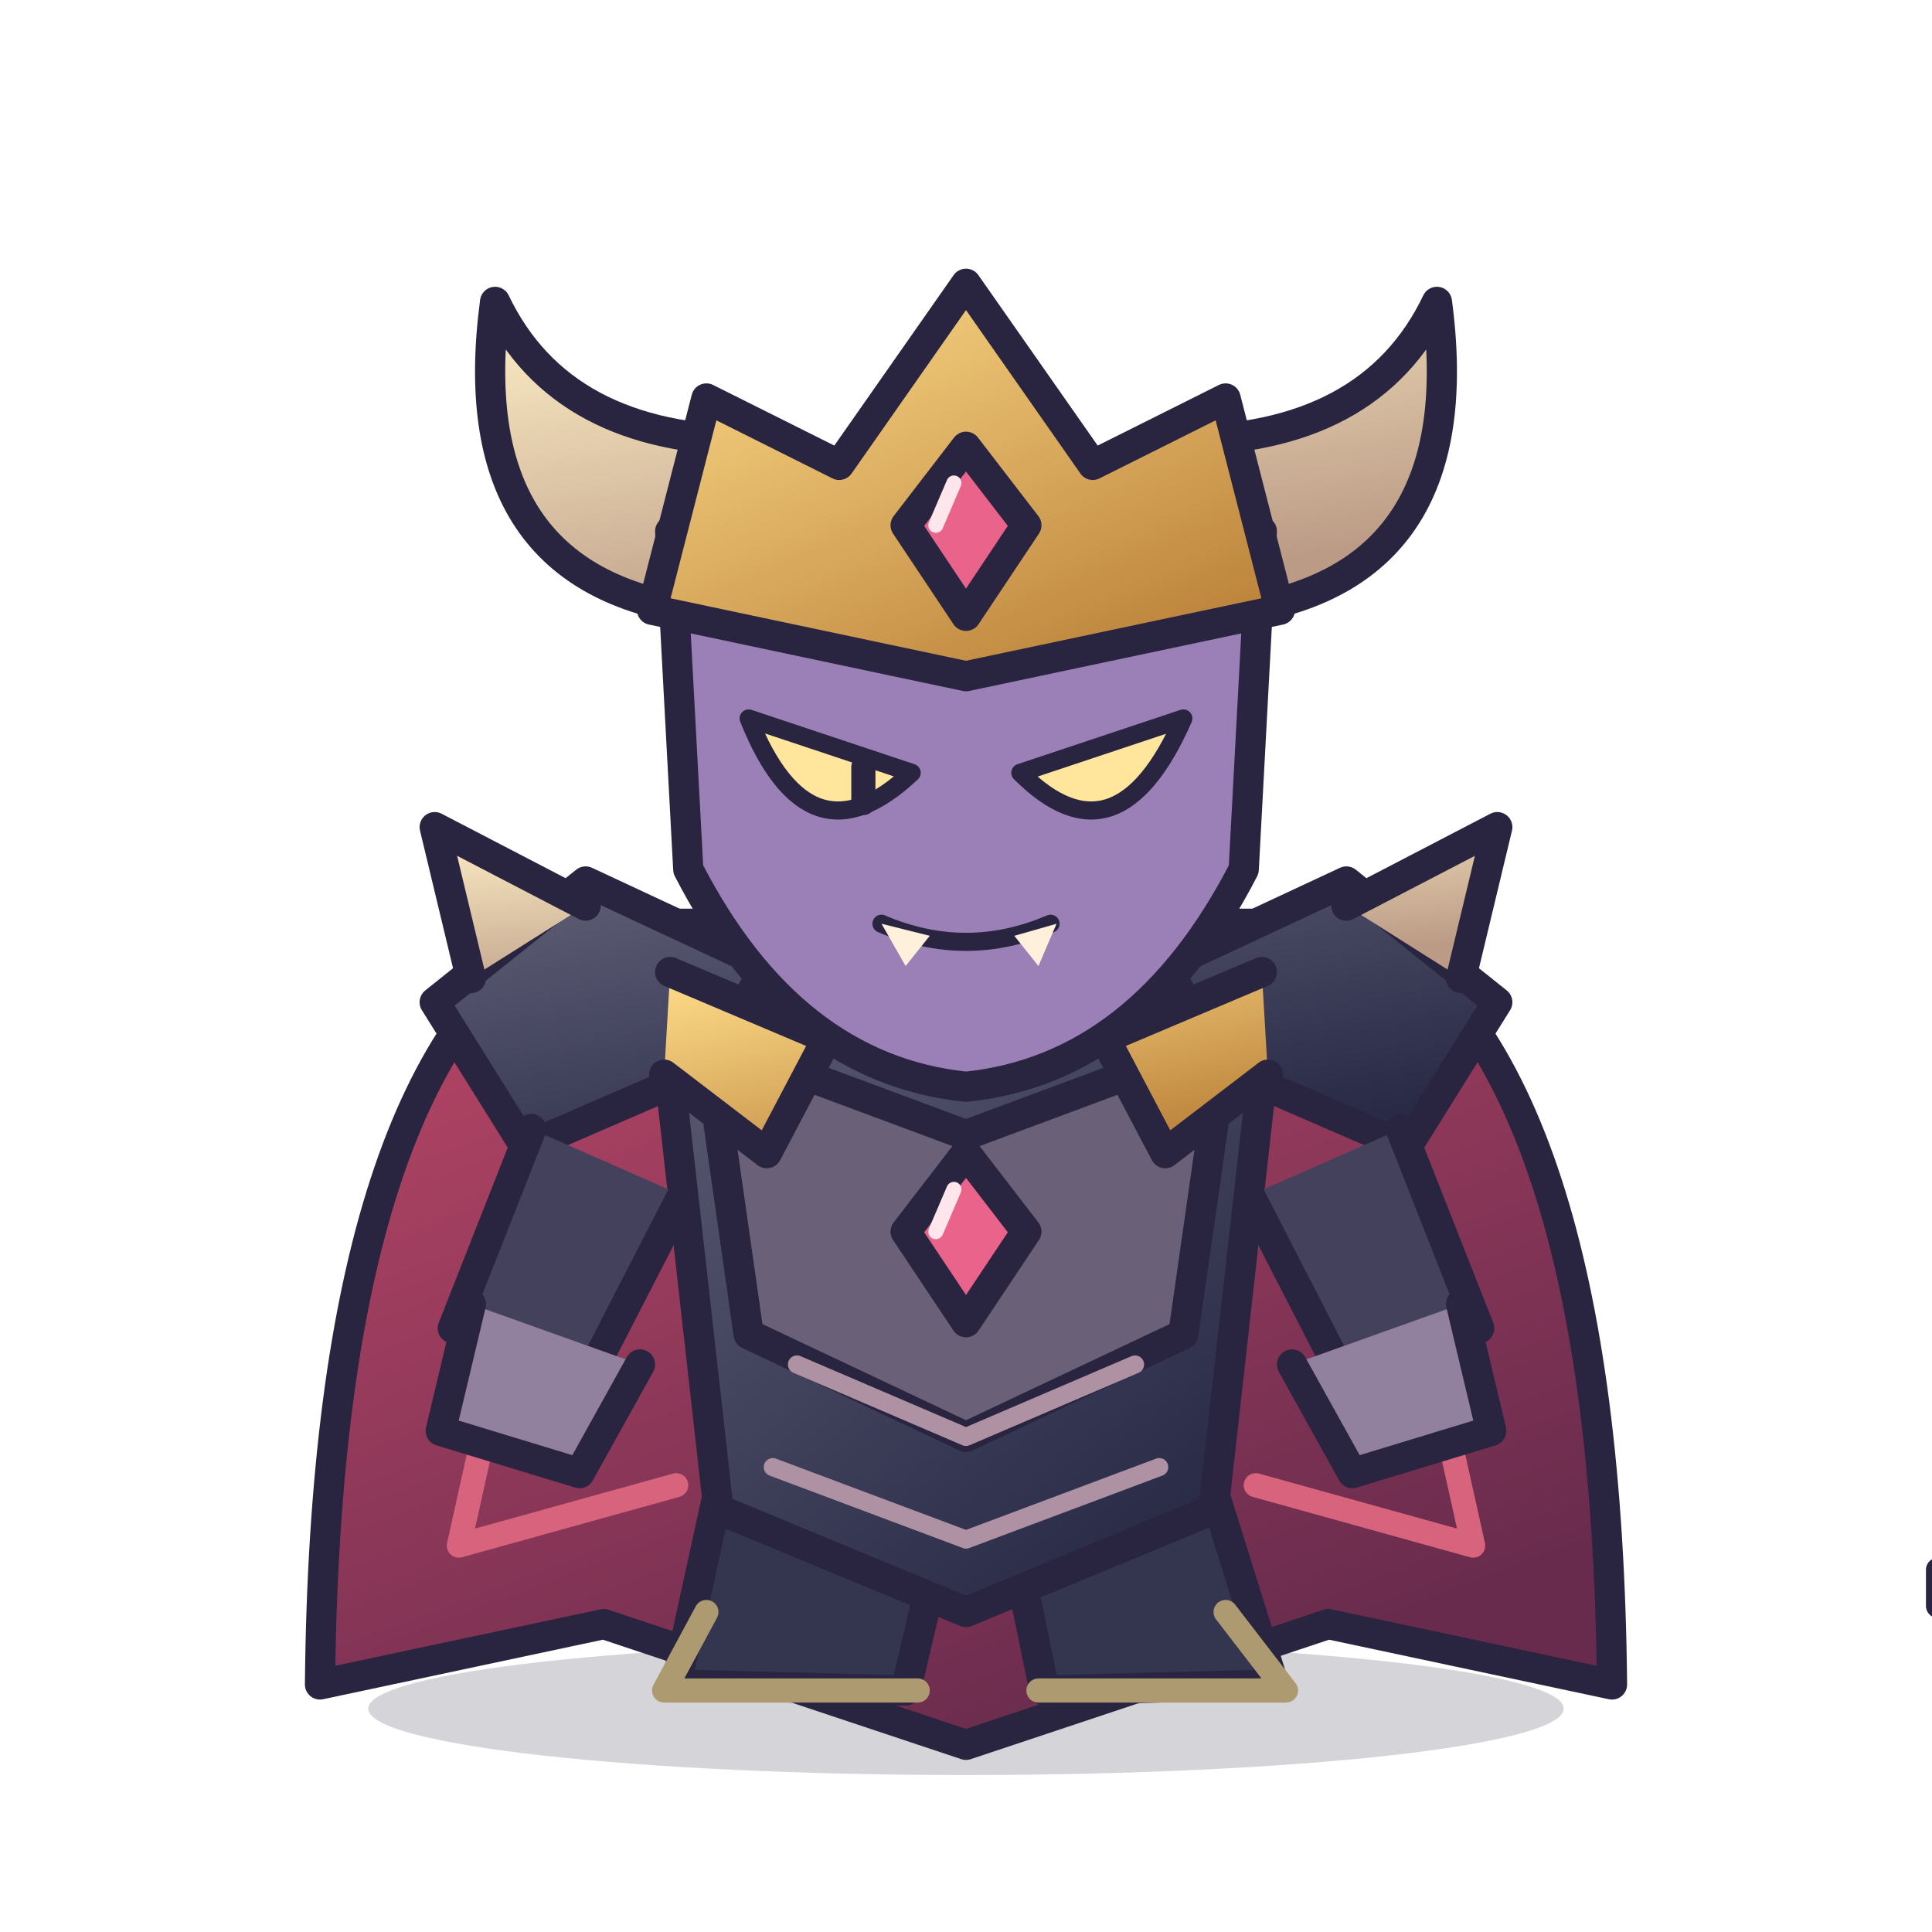
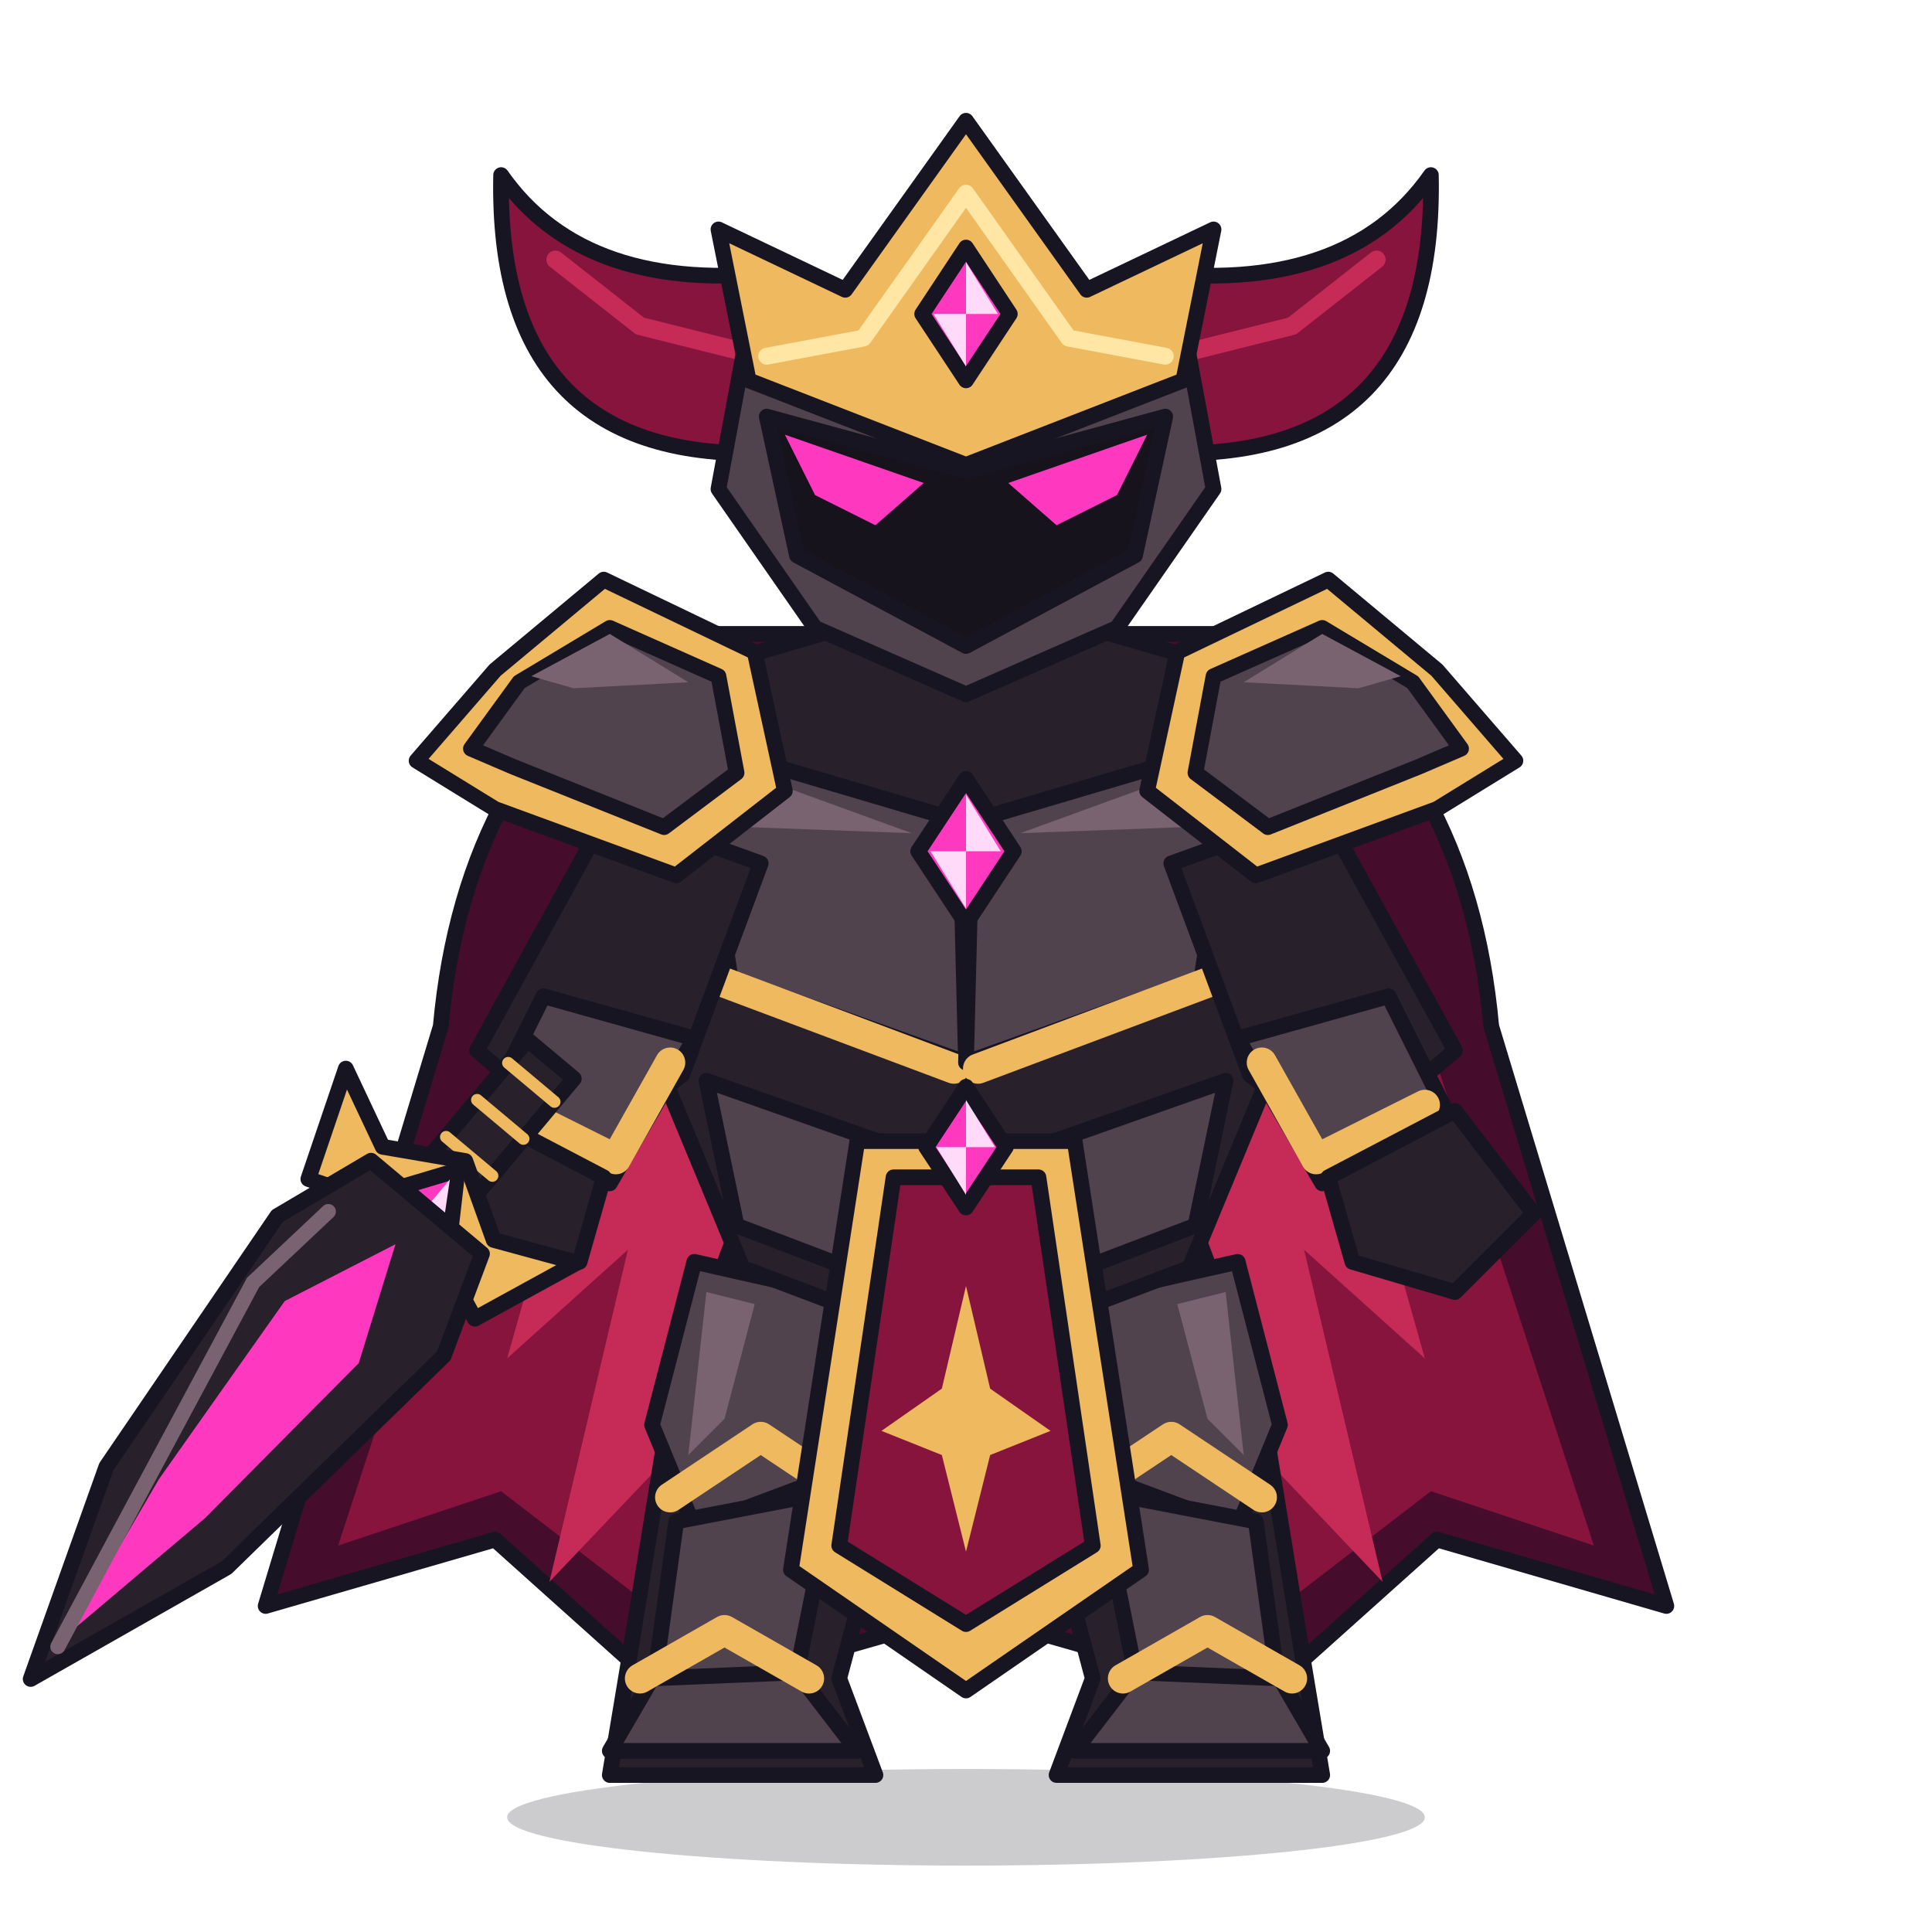
- <svg xmlns="http://www.w3.org/2000/svg" width="320" height="320" viewBox="0 0 320 320" role="img" aria-label="黒冠の魔王">
+ <svg xmlns="http://www.w3.org/2000/svg" width="320" height="320" viewBox="0 0 320 320" role="img" aria-label="魔王 第1形態">
  <defs>
-     <linearGradient id="armor" x2="0.7" y2="1">
-       <stop stop-color="#606078" />
-       <stop offset="1" stop-color="#292a46" />
-     </linearGradient>
-     <linearGradient id="purple" x2=".7" y2="1">
-       <stop stop-color="#a578da" />
-       <stop offset="1" stop-color="#554078" />
-     </linearGradient>
-     <linearGradient id="red" x2=".6" y2="1">
-       <stop stop-color="#bb4767" />
-       <stop offset="1" stop-color="#682b4d" />
-     </linearGradient>
-     <linearGradient id="gold" x2=".7" y2="1">
-       <stop stop-color="#ffde8b" />
-       <stop offset="1" stop-color="#bd843c" />
-     </linearGradient>
-     <radialGradient id="orb">
-       <stop stop-color="#f4edff" />
-       <stop offset=".35" stop-color="#c5a2ff" />
-       <stop offset="1" stop-color="#6d3db1" />
+     <radialGradient id="aura">
+       <stop stop-color="#ff39bf" stop-opacity=".24" />
+       <stop offset="1" stop-color="#ff39bf" stop-opacity="0" />
    </radialGradient>
-     <linearGradient id="bone" x2=".5" y2="1">
-       <stop stop-color="#fff0c7" />
-       <stop offset="1" stop-color="#bb9b86" />
-     </linearGradient>
+     <radialGradient id="heart">
+       <stop stop-color="#ffdbf9" />
+       <stop offset=".34" stop-color="#ff39bf" />
+       <stop offset="1" stop-color="#460c2b" />
+     </radialGradient>
  </defs>
-   <ellipse cx="160" cy="283" rx="99" ry="11" fill="#171329" opacity=".18" />
-   <g stroke="#29243f" stroke-width="5" stroke-linecap="round" stroke-linejoin="round">
-     <path d="M94 153Q54 176 53 279l47-10 60 20 60-20 47 10q-1-103-41-126Z" fill="url(#red)" />
-     <path d="m94 175-18 81 36-10m114-71 18 81-36-10" fill="none" stroke="#d7637c" stroke-width="4" />
-     <path d="m119 247-7 32 38 1 8-34m8 0 7 34 38-1-10-32" fill="#33364e" />
-     <path d="m117 267-7 13h42m20 0h41l-10-13" fill="none" stroke="#ae9a71" stroke-width="4" />
-     <path d="m109 161 51-12 51 12-10 89-41 17-41-17Z" fill="url(#armor)" />
-     <path d="m117 172 43 16 43-16-7 49-36 17-36-17Z" fill="#6a6077" />
-     <path d="m132 226 28 12 28-12m-60 17 32 12 32-12" stroke="#ae91a2" stroke-width="3" fill="none" />
-     <path d="m97 146-25 20 15 24 30-13 10-17Zm126 0 25 20-15 24-30-13-10-17Z" fill="url(#armor)" />
-     <path d="m78 162-6-25 25 13m145 12 6-25-25 13" fill="url(#bone)" />
-     <path d="m88 187-13 33 20 13 18-35m119-11 13 33-20 13-18-35" fill="#44415c" />
-     <path d="m78 216-5 21 23 7 10-18m136-10 5 21-23 7-10-18" fill="#92819e" />
-     <path d="M114 101Q76 95 82 50q11 23 43 23m81 28q38-6 32-51-11 23-43 23" fill="url(#bone)" />
-     <path d="M111 88q49-22 98 0l-3 56q-17 33-46 36-29-3-46-36Z" fill="#9b80b7" />
-     <path d="m108 101 9-35 22 11 21-30 21 30 22-11 9 35-52 11Z" fill="url(#gold)" />
-     <path d="m160 74 10 13-10 15-10-15Z" fill="#ea638b" />
-     <path d="m158 80 -3 7" stroke="#ffe5ec" stroke-width="2.5" />
-     <path d="m124 119 27 9q-17 16-27-9Z" fill="#ffe69c" stroke-width="3" />
-     <path d="m169 128 27-9q-11 25-27 9Z" fill="#ffe69c" stroke-width="3" />
-     <path d="m143 127 0 6m178 127 0 6" fill="none" stroke-width="4" />
-     <path d="m146 153q14 6 28 0" fill="none" stroke-width="3" />
-     <path d="m146 153 4 7 4-5m14 0 4 5 3-7" fill="#fff0dc" stroke="none" />
-     <path d="m111 161 26 11-10 19-17-13m99-17-26 11 10 19 17-13" fill="url(#gold)" />
-     <path d="m160 191 10 13-10 15-10-15Z" fill="#ea638b" />
-     <path d="m158 197 -3 7" stroke="#ffe5ec" stroke-width="2.5" />
+   <g stroke-linejoin="round" stroke-linecap="round">
+     <ellipse cx="160" cy="301" rx="76" ry="8" fill="#16101e" opacity=".22" />
+     <path d="M109 105Q77 126 73 170L44 266L82 255L111 281L160 267L209 281L238 255L276 266L247 170Q243 126 211 105Z" fill="#460c2b" stroke="#181522" stroke-width="2.6" stroke-linejoin="round" stroke-linecap="round" />
+     <path d="M109 122L86 164L56 256L83 247L109 267L141 145Z" fill="#86143d" stroke="none" stroke-width="2.6" stroke-linejoin="round" stroke-linecap="round" />
+     <path d="M106 147L84 225L104 207L91 262L130 221L142 144Z" fill="#c52b56" stroke="none" stroke-width="2.6" stroke-linejoin="round" stroke-linecap="round" />
+     <g transform="translate(320 0) scale(-1 1)">
+       <path d="M109 122L86 164L56 256L83 247L109 267L141 145Z" fill="#86143d" stroke="none" stroke-width="2.6" stroke-linejoin="round" stroke-linecap="round" />
+       <path d="M106 147L84 225L104 207L91 262L130 221L142 144Z" fill="#c52b56" stroke="none" stroke-width="2.6" stroke-linejoin="round" stroke-linecap="round" />
+     </g>
+     <path d="M125 196L158 206L147 248L139 278L145 294L101 294L104 276L111 233Z" fill="#28212c" stroke="#181522" stroke-width="2.6" stroke-linejoin="round" stroke-linecap="round" />
+     <path d="M115 209L146 216L139 244L115 253L108 236Z" fill="#51434e" stroke="#181522" stroke-width="2.6" stroke-linejoin="round" stroke-linecap="round" />
+     <path d="M112 252L138 247L132 277L108 281Z" fill="#51434e" stroke="#181522" stroke-width="2.6" stroke-linejoin="round" stroke-linecap="round" />
+     <path d="M108 278L132 277L142 290L101 290Z" fill="#51434e" stroke="#181522" stroke-width="2.6" stroke-linejoin="round" stroke-linecap="round" />
+     <path d="M111 248L126 238L141 248M106 278L120 270L134 278" fill="none" stroke="#eeb95f" stroke-width="5" stroke-linejoin="round" stroke-linecap="round" />
+     <path d="M117 214L125 216L120 235L114 241Z" fill="#796371" stroke="none" stroke-width="2.6" stroke-linejoin="round" stroke-linecap="round" />
+     <g transform="translate(320 0) scale(-1 1)">
+       <path d="M125 196L158 206L147 248L139 278L145 294L101 294L104 276L111 233Z" fill="#28212c" stroke="#181522" stroke-width="2.6" stroke-linejoin="round" stroke-linecap="round" />
+       <path d="M115 209L146 216L139 244L115 253L108 236Z" fill="#51434e" stroke="#181522" stroke-width="2.6" stroke-linejoin="round" stroke-linecap="round" />
+       <path d="M112 252L138 247L132 277L108 281Z" fill="#51434e" stroke="#181522" stroke-width="2.6" stroke-linejoin="round" stroke-linecap="round" />
+       <path d="M108 278L132 277L142 290L101 290Z" fill="#51434e" stroke="#181522" stroke-width="2.6" stroke-linejoin="round" stroke-linecap="round" />
+       <path d="M111 248L126 238L141 248M106 278L120 270L134 278" fill="none" stroke="#eeb95f" stroke-width="5" stroke-linejoin="round" stroke-linecap="round" />
+       <path d="M117 214L125 216L120 235L114 241Z" fill="#796371" stroke="none" stroke-width="2.6" stroke-linejoin="round" stroke-linecap="round" />
+     </g>
+     <path d="M112 112L160 98L208 112L214 169L197 210L160 224L123 210L106 169Z" fill="#28212c" stroke="#181522" stroke-width="2.6" stroke-linejoin="round" stroke-linecap="round" />
+     <path d="M115 123L159 136L160 176L121 162Z" fill="#51434e" stroke="#181522" stroke-width="2.6" stroke-linejoin="round" stroke-linecap="round" />
+     <path d="M118 126L151 138L124 137Z" fill="#796371" stroke="none" stroke-width="2.6" stroke-linejoin="round" stroke-linecap="round" />
+     <path d="M118 162L158 177" fill="none" stroke="#eeb95f" stroke-width="5" stroke-linejoin="round" stroke-linecap="round" />
+     <path d="M117 179L151 191L143 211L122 203Z" fill="#51434e" stroke="#181522" stroke-width="2.6" stroke-linejoin="round" stroke-linecap="round" />
+     <g transform="translate(320 0) scale(-1 1)">
+       <path d="M115 123L159 136L160 176L121 162Z" fill="#51434e" stroke="#181522" stroke-width="2.6" stroke-linejoin="round" stroke-linecap="round" />
+       <path d="M118 126L151 138L124 137Z" fill="#796371" stroke="none" stroke-width="2.6" stroke-linejoin="round" stroke-linecap="round" />
+       <path d="M118 162L158 177" fill="none" stroke="#eeb95f" stroke-width="5" stroke-linejoin="round" stroke-linecap="round" />
+       <path d="M117 179L151 191L143 211L122 203Z" fill="#51434e" stroke="#181522" stroke-width="2.6" stroke-linejoin="round" stroke-linecap="round" />
+     </g>
+     <path d="M142 189L178 189L189 260L160 280L131 260Z" fill="#eeb95f" stroke="#181522" stroke-width="2.6" stroke-linejoin="round" stroke-linecap="round" />
+     <path d="M148 195H172L181 256L160 269L139 256Z" fill="#86143d" stroke="#181522" stroke-width="2.6" stroke-linejoin="round" stroke-linecap="round" />
+     <path d="M160 213L164 230L174 237L164 241L160 257L156 241L146 237L156 230Z" fill="#eeb95f" stroke="none" stroke-width="2.6" stroke-linejoin="round" stroke-linecap="round" />
+     <path d="M101 134L126 143L113 178L98 190L79 174Z" fill="#28212c" stroke="#181522" stroke-width="2.6" stroke-linejoin="round" stroke-linecap="round" />
+     <path d="M90 165L115 172L101 196L80 185Z" fill="#51434e" stroke="#181522" stroke-width="2.6" stroke-linejoin="round" stroke-linecap="round" />
+     <path d="M84 183L102 192L111 176" fill="none" stroke="#eeb95f" stroke-width="5" stroke-linejoin="round" stroke-linecap="round" />
+     <path d="M79 184L100 195L96 209L79 214L66 201Z" fill="#28212c" stroke="#181522" stroke-width="2.6" stroke-linejoin="round" stroke-linecap="round" />
+     <g transform="translate(320 0) scale(-1 1)">
+       <path d="M101 134L126 143L113 178L98 190L79 174Z" fill="#28212c" stroke="#181522" stroke-width="2.6" stroke-linejoin="round" stroke-linecap="round" />
+       <path d="M90 165L115 172L101 196L80 185Z" fill="#51434e" stroke="#181522" stroke-width="2.6" stroke-linejoin="round" stroke-linecap="round" />
+       <path d="M84 183L102 192L111 176" fill="none" stroke="#eeb95f" stroke-width="5" stroke-linejoin="round" stroke-linecap="round" />
+       <path d="M79 184L100 195L96 209L79 214L66 201Z" fill="#28212c" stroke="#181522" stroke-width="2.6" stroke-linejoin="round" stroke-linecap="round" />
+     </g>
+     <path d="M82 111L100 96L125 108L130 131L112 145L82 134L69 126Z" fill="#eeb95f" stroke="#181522" stroke-width="2.6" stroke-linejoin="round" stroke-linecap="round" />
+     <path d="M86 113L101 104L119 112L122 128L110 137L85 127L78 124Z" fill="#51434e" stroke="#181522" stroke-width="2.6" stroke-linejoin="round" stroke-linecap="round" />
+     <path d="M88 112L101 105L114 113L95 114Z" fill="#796371" stroke="none" stroke-width="2.6" stroke-linejoin="round" stroke-linecap="round" />
+     <g transform="translate(320 0) scale(-1 1)">
+       <path d="M82 111L100 96L125 108L130 131L112 145L82 134L69 126Z" fill="#eeb95f" stroke="#181522" stroke-width="2.6" stroke-linejoin="round" stroke-linecap="round" />
+       <path d="M86 113L101 104L119 112L122 128L110 137L85 127L78 124Z" fill="#51434e" stroke="#181522" stroke-width="2.6" stroke-linejoin="round" stroke-linecap="round" />
+       <path d="M88 112L101 105L114 113L95 114Z" fill="#796371" stroke="none" stroke-width="2.6" stroke-linejoin="round" stroke-linecap="round" />
+     </g>
+     <g transform="translate(160 141)">
+       <path d="M0 -12L7.92 0L0 12L-7.92 0Z" fill="#ff39bf" stroke="#181522" stroke-width="2.6" stroke-linejoin="round" stroke-linecap="round" />
+       <path d="M0 -9.36V0L5.76 0Z" fill="#ffdbf9" stroke="none" stroke-width="2.6" stroke-linejoin="round" stroke-linecap="round" />
+       <path d="M0 0V9.48L-5.88 0Z" fill="#ffdbf9" stroke="none" stroke-width="2.6" stroke-linejoin="round" stroke-linecap="round" />
+     </g>
+     <g transform="translate(160 190)">
+       <path d="M0 -10L6.6 0L0 10L-6.6 0Z" fill="#ff39bf" stroke="#181522" stroke-width="2.6" stroke-linejoin="round" stroke-linecap="round" />
+       <path d="M0 -7.8V0L4.8 0Z" fill="#ffdbf9" stroke="none" stroke-width="2.6" stroke-linejoin="round" stroke-linecap="round" />
+       <path d="M0 0V7.9L-4.9 0Z" fill="#ffdbf9" stroke="none" stroke-width="2.6" stroke-linejoin="round" stroke-linecap="round" />
+     </g>
+     <g>
+       <path d="M128 75Q82 77 83 29Q97 49 130 45Z" fill="#86143d" stroke="#181522" stroke-width="2.6" stroke-linejoin="round" stroke-linecap="round" />
+       <path d="M92 43L106 54L122 58" fill="none" stroke="#c52b56" stroke-width="3" stroke-linejoin="round" stroke-linecap="round" />
+       <g transform="translate(320 0) scale(-1 1)">
+         <path d="M128 75Q82 77 83 29Q97 49 130 45Z" fill="#86143d" stroke="#181522" stroke-width="2.6" stroke-linejoin="round" stroke-linecap="round" />
+         <path d="M92 43L106 54L122 58" fill="none" stroke="#c52b56" stroke-width="3" stroke-linejoin="round" stroke-linecap="round" />
+       </g>
+       <path d="M124 54Q160 39 196 54L201 81L185 104L160 115L135 104L119 81Z" fill="#51434e" stroke="#181522" stroke-width="2.6" stroke-linejoin="round" stroke-linecap="round" />
+       <path d="M127 69L160 78L193 69L188 92L160 107L132 92Z" fill="#17131d" stroke="#181522" stroke-width="2.6" stroke-linejoin="round" stroke-linecap="round" />
+       <path d="M130 72L153 80L145 87L135 82Z" fill="#ff39bf" stroke="none" stroke-width="2.6" stroke-linejoin="round" stroke-linecap="round" />
+       <path d="M190 72L167 80L175 87L185 82Z" fill="#ff39bf" stroke="none" stroke-width="2.6" stroke-linejoin="round" stroke-linecap="round" />
+       <path d="M124 63L119 38L140 48L160 20L180 48L201 38L196 63L160 77Z" fill="#eeb95f" stroke="#181522" stroke-width="2.6" stroke-linejoin="round" stroke-linecap="round" />
+       <path d="M127 59L143 56L160 32L177 56L193 59" fill="none" stroke="#ffe6a4" stroke-width="2.8" stroke-linejoin="round" stroke-linecap="round" />
+       <g transform="translate(160 52)">
+         <path d="M0 -11L7.26 0L0 11L-7.26 0Z" fill="#ff39bf" stroke="#181522" stroke-width="2.6" stroke-linejoin="round" stroke-linecap="round" />
+         <path d="M0 -8.58V0L5.28 0Z" fill="#ffdbf9" stroke="none" stroke-width="2.6" stroke-linejoin="round" stroke-linecap="round" />
+         <path d="M0 0V8.69L-5.39 0Z" fill="#ffdbf9" stroke="none" stroke-width="2.6" stroke-linejoin="round" stroke-linecap="round" />
+       </g>
+     </g>
+     <g transform="translate(79 190) rotate(40)">
+       <path d="M-5 -19H5V18H-5Z" fill="#28212c" stroke="#181522" stroke-width="2.6" stroke-linejoin="round" stroke-linecap="round" />
+       <path d="M-5 -14H5M-5 -6H5M-5 2H5" fill="none" stroke="#eeb95f" stroke-width="2" stroke-linejoin="round" stroke-linecap="round" />
+       <path d="M-25 4L-12 10L0 3L12 10L25 4L18 22L0 15L-18 22Z" fill="#eeb95f" stroke="#181522" stroke-width="2.6" stroke-linejoin="round" stroke-linecap="round" />
+       <g transform="translate(0 14)">
+         <path d="M0 -9L5.94 0L0 9L-5.94 0Z" fill="#ff39bf" stroke="#181522" stroke-width="2.6" stroke-linejoin="round" stroke-linecap="round" />
+         <path d="M0 -7.02V0L4.32 0Z" fill="#ffdbf9" stroke="none" stroke-width="2.6" stroke-linejoin="round" stroke-linecap="round" />
+         <path d="M0 0V7.11L-4.41 0Z" fill="#ffdbf9" stroke="none" stroke-width="2.6" stroke-linejoin="round" stroke-linecap="round" />
+       </g>
+       <path d="M-12 13L-18 30L-13 80L0 115L13 80L18 30L12 13Z" fill="#28212c" stroke="#181522" stroke-width="2.6" stroke-linejoin="round" stroke-linecap="round" />
+       <path d="M0 21L-8 40L-5 76L0 105L5 76L8 40Z" fill="#ff39bf" stroke="none" stroke-width="2.6" stroke-linejoin="round" stroke-linecap="round" />
+       <path d="M-12 24L-14 41L0 108" fill="none" stroke="#796371" stroke-width="2.5" stroke-linejoin="round" stroke-linecap="round" />
+     </g>
  </g>
</svg>
